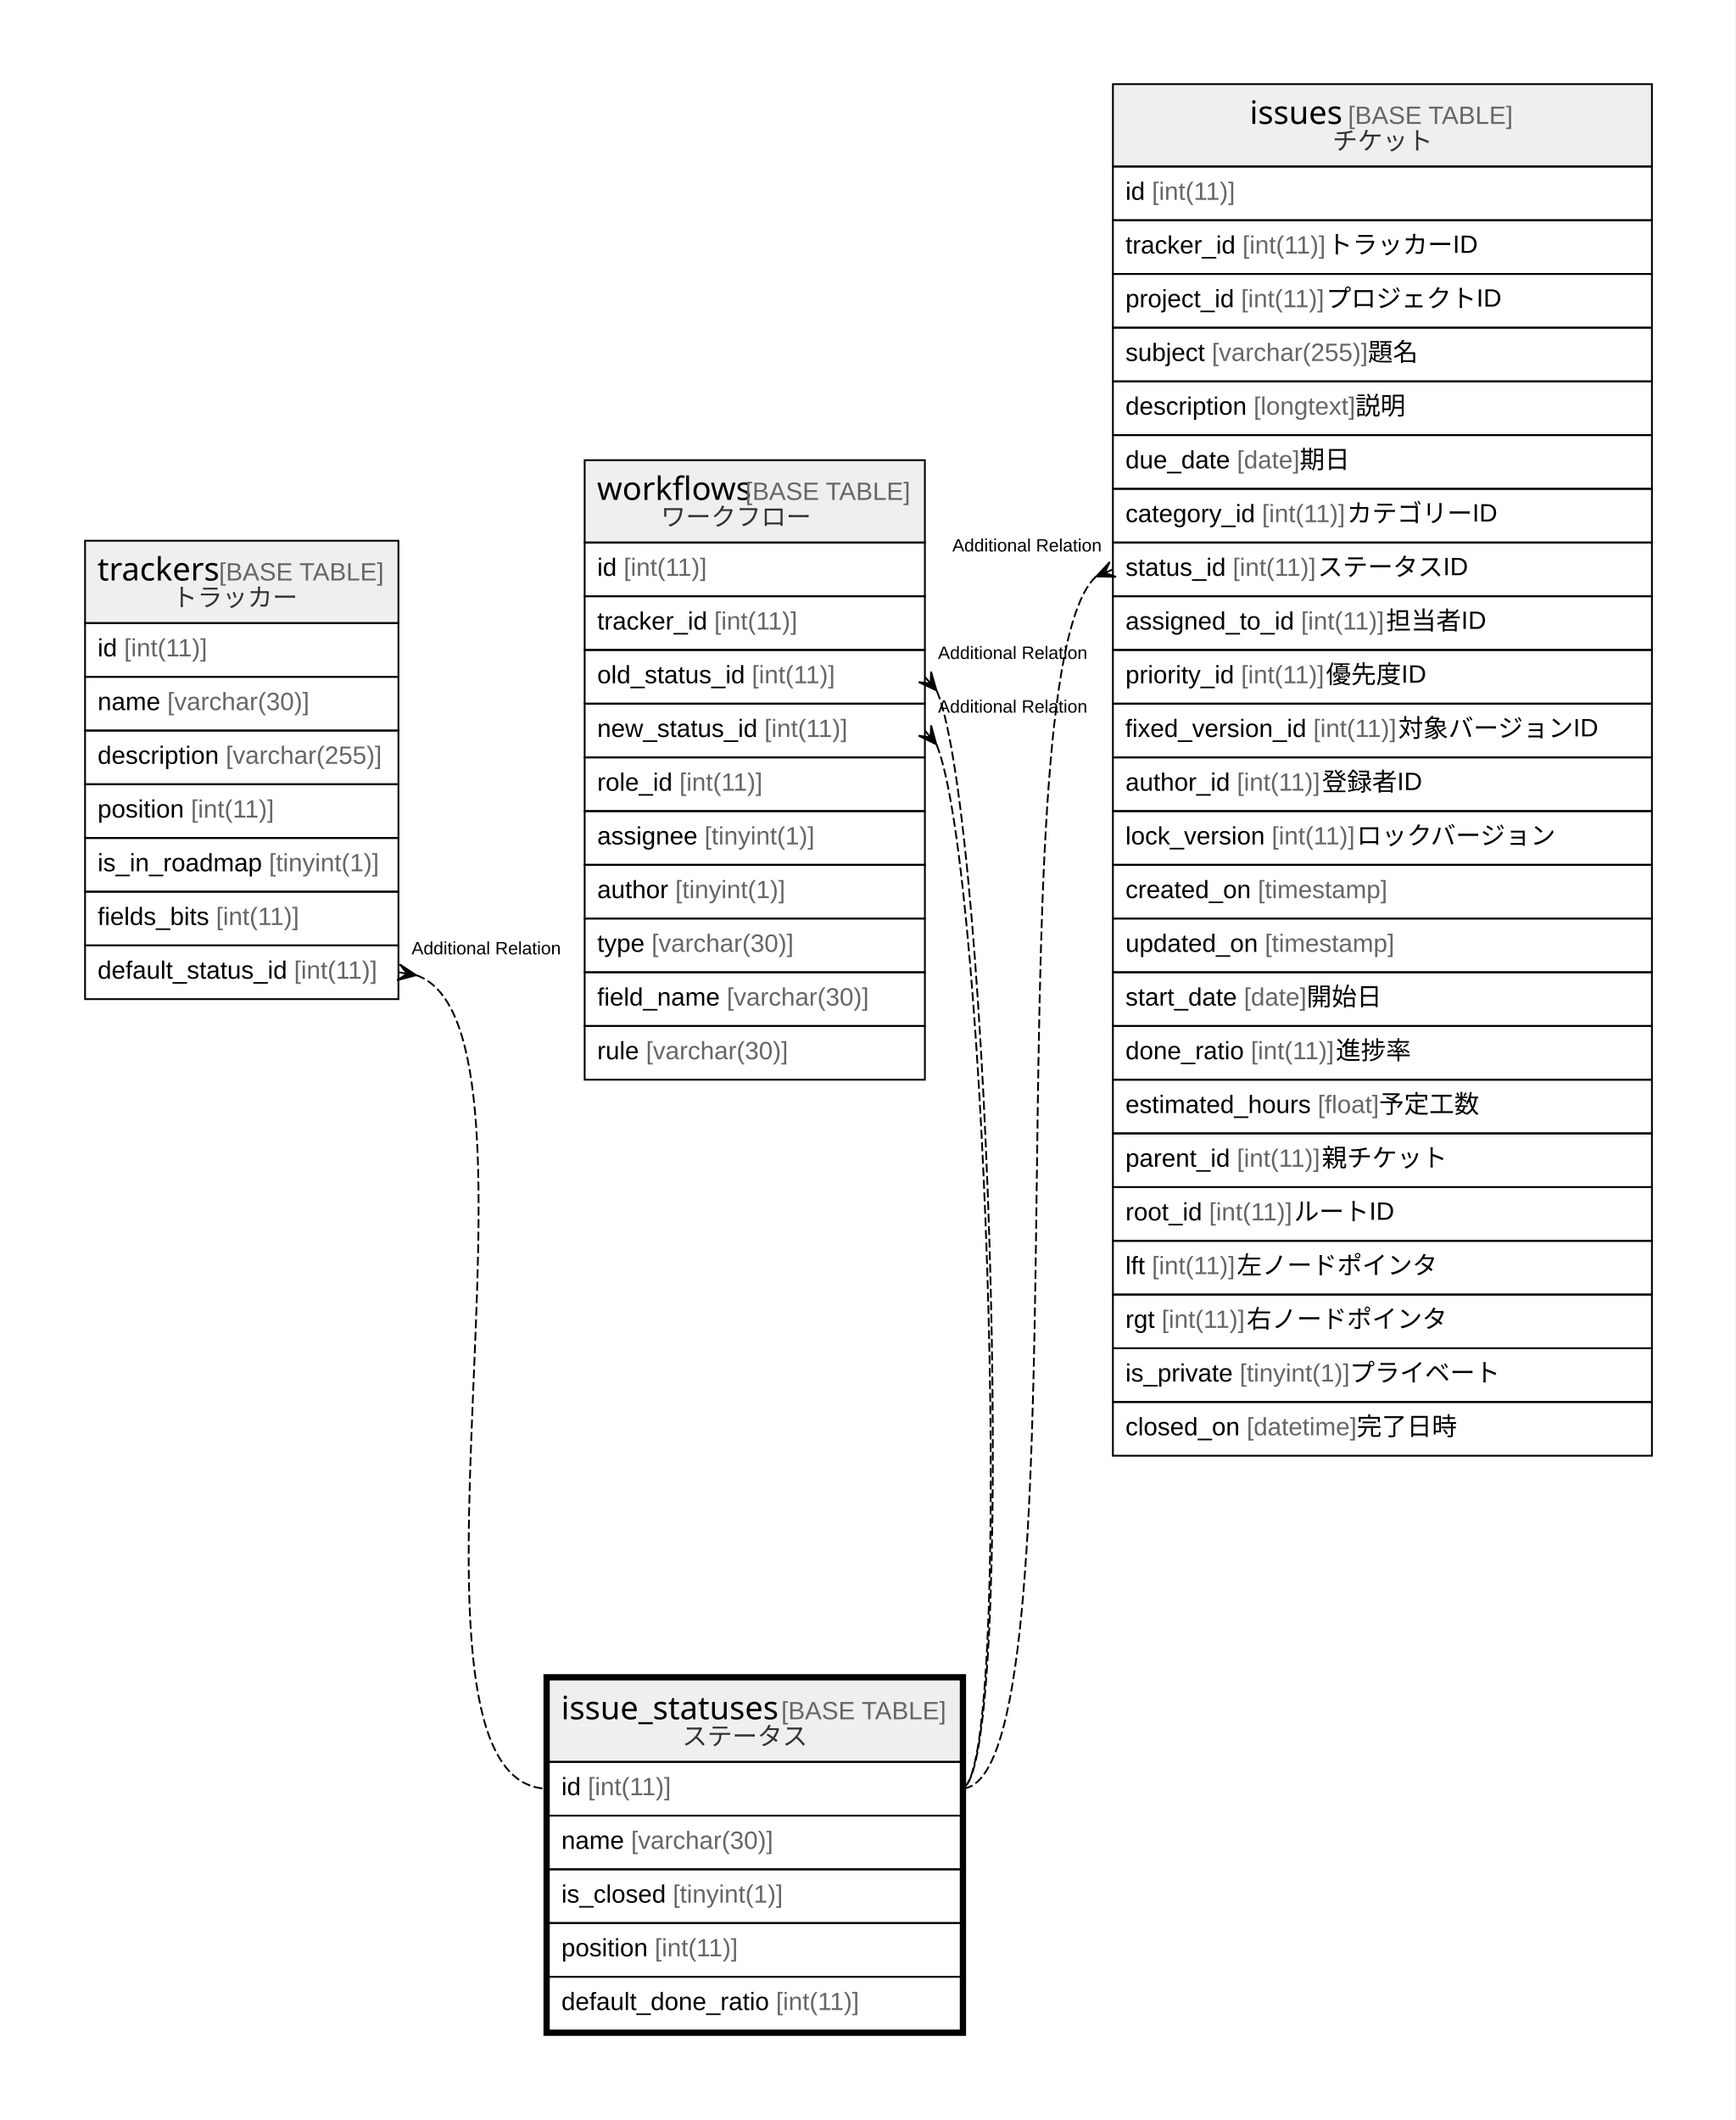
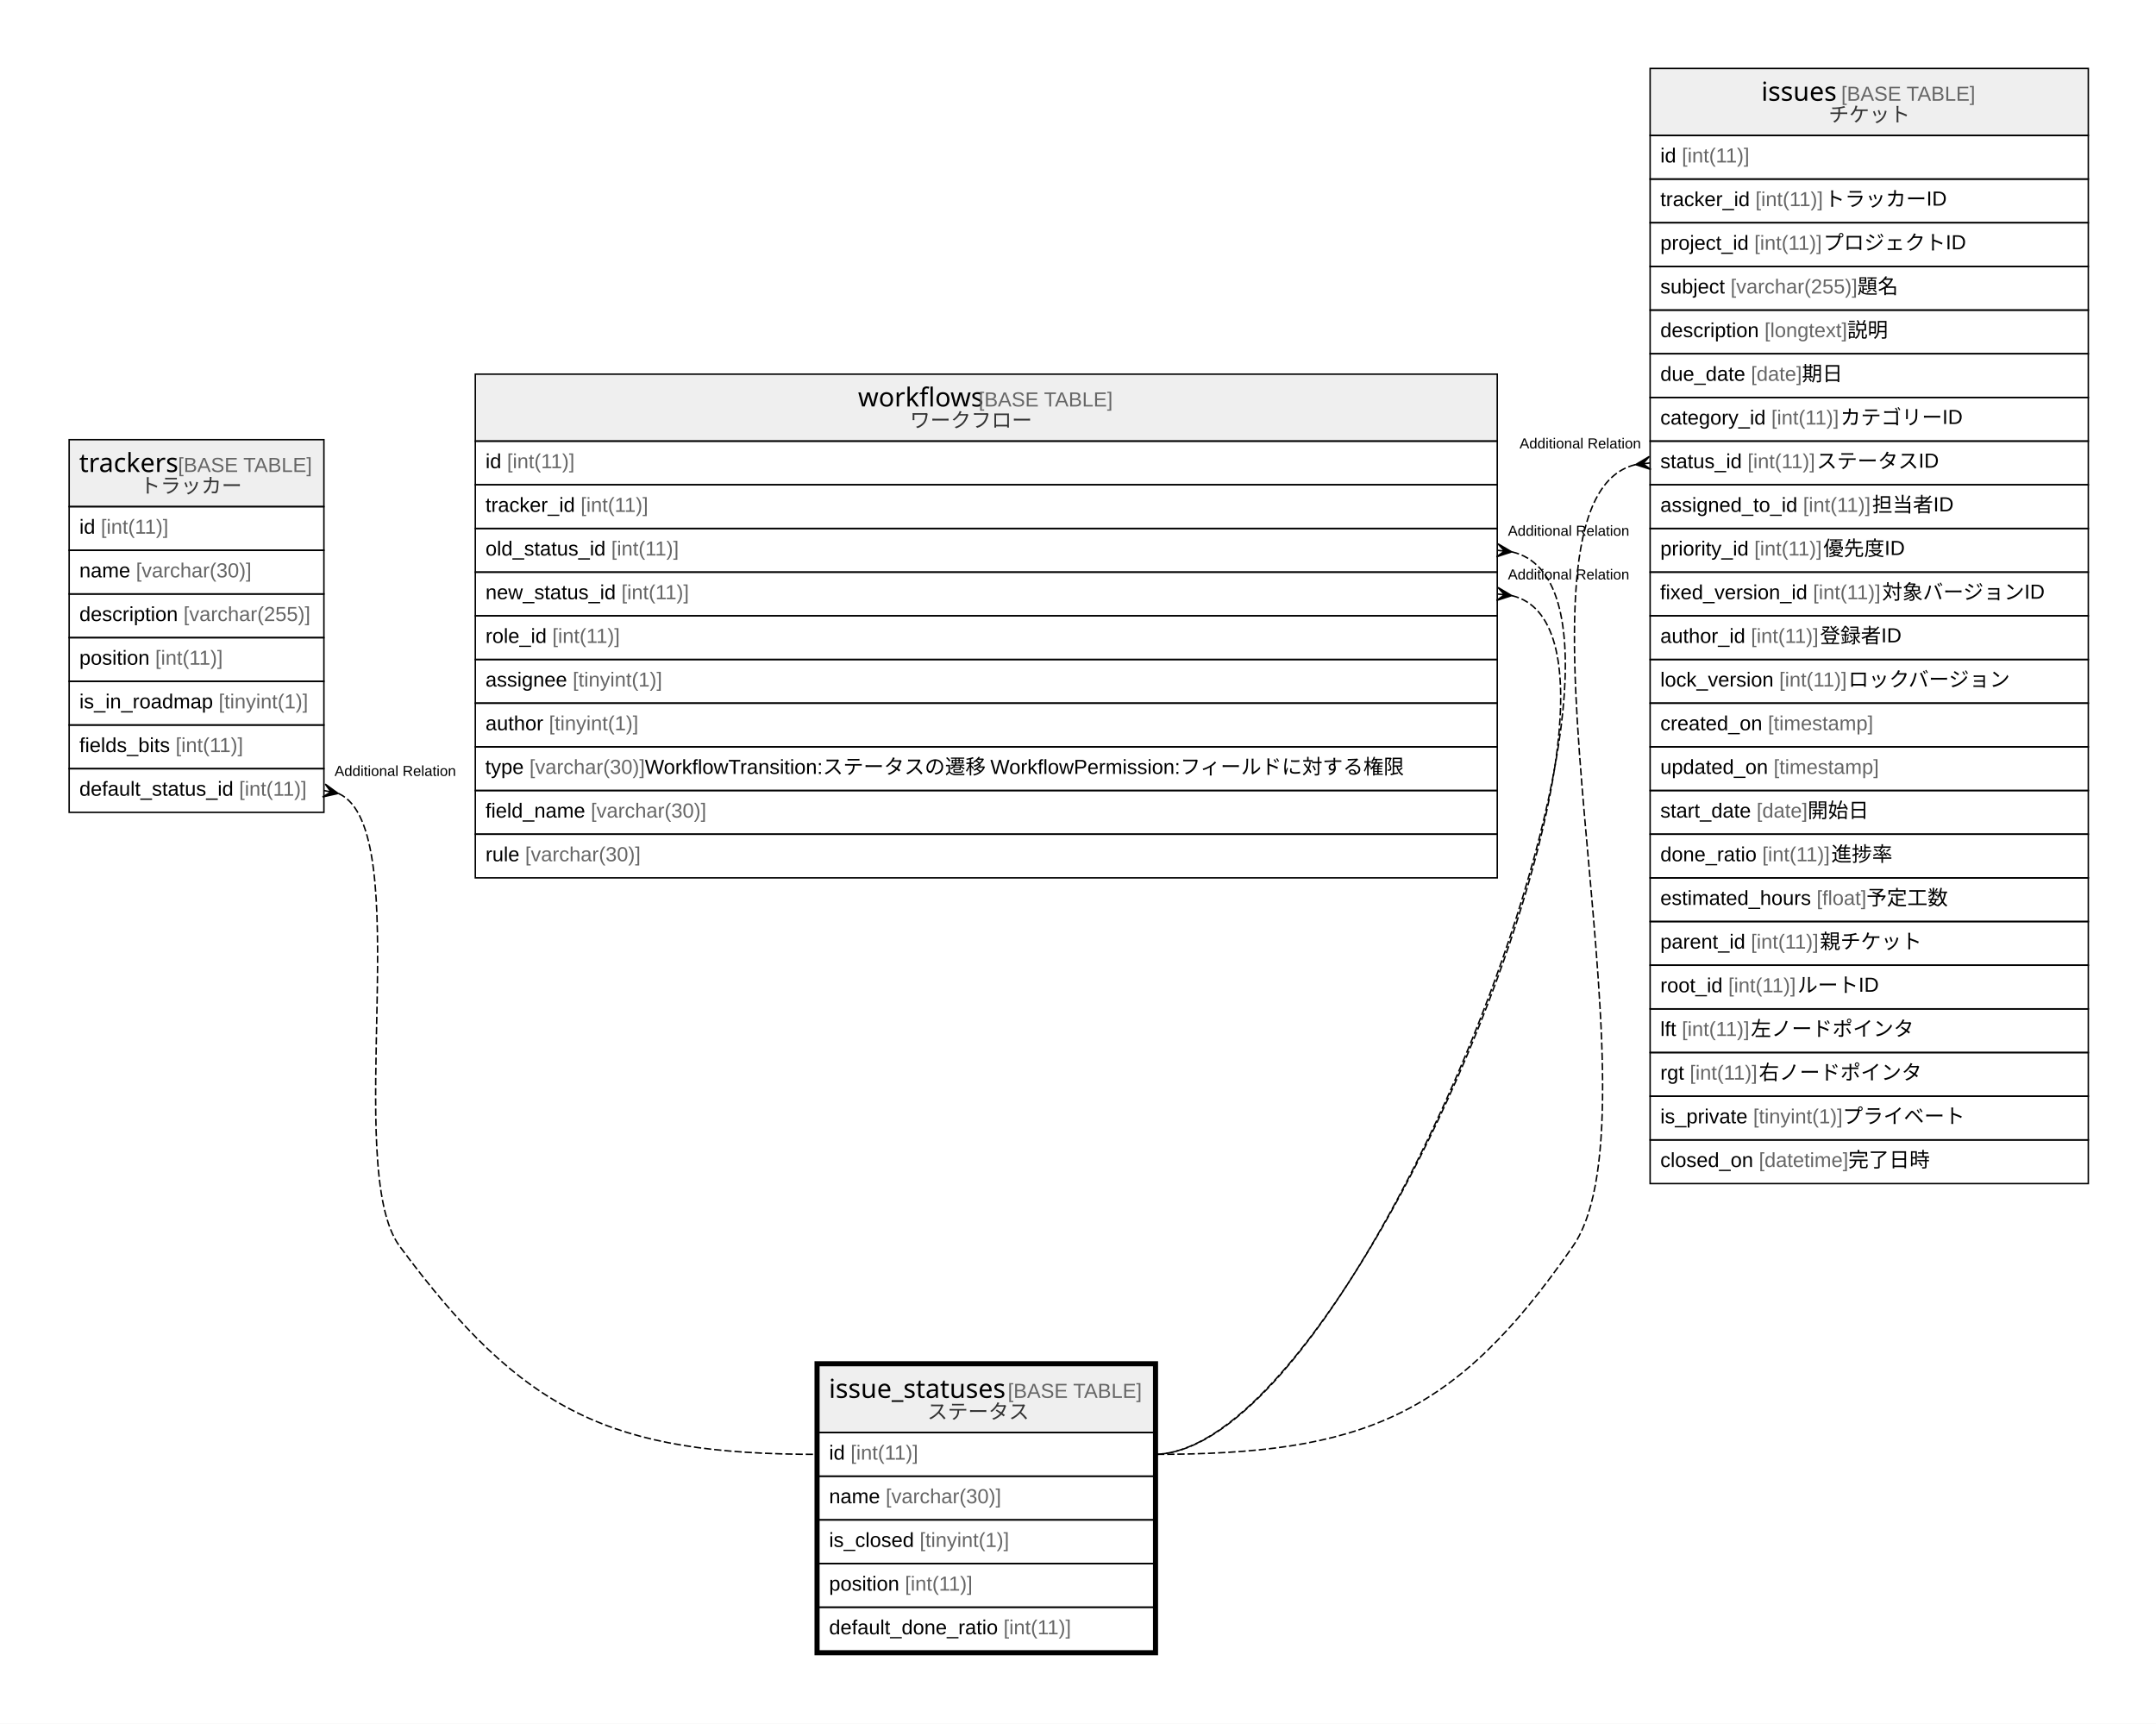
- <svg xmlns="http://www.w3.org/2000/svg" width="969pt" height="1184pt" viewBox="0.00 0.00 969.00 1184.00">
+ <svg xmlns="http://www.w3.org/2000/svg" width="1481pt" height="1184pt" viewBox="0.00 0.00 1481.00 1184.00">
  <g id="graph0" class="graph" transform="scale(1 1) rotate(0) translate(4 1180)">
-     <polygon fill="#ffffff" stroke="transparent" points="-4,4 -4,-1180 965,-1180 965,4 -4,4" />
+     <polygon fill="#ffffff" stroke="transparent" points="-4,4 -4,-1180 1477,-1180 1477,4 -4,4" />
    <g id="node1" class="node">
-       <polygon fill="#efefef" stroke="transparent" points="302.5,-196 302.5,-242 532.5,-242 532.5,-196 302.5,-196" />
-       <polygon fill="none" stroke="#000000" points="302.5,-196 302.5,-242 532.5,-242 532.5,-196 302.5,-196" />
-       <text text-anchor="start" x="309.355" y="-219.8" font-family="Arial Bold" font-size="18.00" fill="#000000">issue_statuses</text>
-       <text text-anchor="start" x="428.391" y="-219.8" font-family="Arial" font-size="14.00" fill="#000000"> </text>
-       <text text-anchor="start" x="432.282" y="-219.8" font-family="Arial" font-size="14.00" fill="#666666">[BASE TABLE]</text>
-       <text text-anchor="start" x="376.945" y="-205.4" font-family="Arial" font-size="14.00" fill="#333333">ステータス</text>
-       <polygon fill="none" stroke="#000000" points="302.5,-166 302.5,-196 532.5,-196 532.5,-166 302.5,-166" />
-       <text text-anchor="start" x="309.5" y="-177.4" font-family="Arial" font-size="14.00" fill="#000000">id </text>
-       <text text-anchor="start" x="324.28" y="-177.4" font-family="Arial" font-size="14.00" fill="#666666">[int(11)]</text>
-       <polygon fill="none" stroke="#000000" points="302.5,-136 302.5,-166 532.5,-166 532.5,-136 302.5,-136" />
-       <text text-anchor="start" x="309.5" y="-147.4" font-family="Arial" font-size="14.00" fill="#000000">name </text>
-       <text text-anchor="start" x="348.399" y="-147.4" font-family="Arial" font-size="14.00" fill="#666666">[varchar(30)]</text>
-       <polygon fill="none" stroke="#000000" points="302.5,-106 302.5,-136 532.5,-136 532.5,-106 302.5,-106" />
-       <text text-anchor="start" x="309.5" y="-117.4" font-family="Arial" font-size="14.00" fill="#000000">is_closed </text>
-       <text text-anchor="start" x="371.734" y="-117.4" font-family="Arial" font-size="14.00" fill="#666666">[tinyint(1)]</text>
-       <polygon fill="none" stroke="#000000" points="302.5,-76 302.5,-106 532.5,-106 532.5,-76 302.5,-76" />
-       <text text-anchor="start" x="309.5" y="-87.4" font-family="Arial" font-size="14.00" fill="#000000">position </text>
-       <text text-anchor="start" x="361.625" y="-87.4" font-family="Arial" font-size="14.00" fill="#666666">[int(11)]</text>
-       <polygon fill="none" stroke="#000000" points="302.5,-46 302.5,-76 532.5,-76 532.5,-46 302.5,-46" />
-       <text text-anchor="start" x="309.5" y="-57.4" font-family="Arial" font-size="14.00" fill="#000000">default_done_ratio </text>
-       <text text-anchor="start" x="429.327" y="-57.4" font-family="Arial" font-size="14.00" fill="#666666">[int(11)]</text>
-       <polygon fill="none" stroke="#000000" stroke-width="3" points="301,-44.5 301,-243.5 534,-243.5 534,-44.5 301,-44.5" />
+       <polygon fill="#efefef" stroke="transparent" points="558.5,-196 558.5,-242 788.5,-242 788.5,-196 558.5,-196" />
+       <polygon fill="none" stroke="#000000" points="558.5,-196 558.5,-242 788.5,-242 788.5,-196 558.5,-196" />
+       <text text-anchor="start" x="565.355" y="-219.8" font-family="Arial Bold" font-size="18.00" fill="#000000">issue_statuses</text>
+       <text text-anchor="start" x="684.391" y="-219.8" font-family="Arial" font-size="14.00" fill="#000000"> </text>
+       <text text-anchor="start" x="688.282" y="-219.8" font-family="Arial" font-size="14.00" fill="#666666">[BASE TABLE]</text>
+       <text text-anchor="start" x="632.945" y="-205.4" font-family="Arial" font-size="14.00" fill="#333333">ステータス</text>
+       <polygon fill="none" stroke="#000000" points="558.5,-166 558.5,-196 788.5,-196 788.5,-166 558.5,-166" />
+       <text text-anchor="start" x="565.5" y="-177.4" font-family="Arial" font-size="14.00" fill="#000000">id </text>
+       <text text-anchor="start" x="580.28" y="-177.4" font-family="Arial" font-size="14.00" fill="#666666">[int(11)]</text>
+       <polygon fill="none" stroke="#000000" points="558.5,-136 558.5,-166 788.5,-166 788.5,-136 558.5,-136" />
+       <text text-anchor="start" x="565.5" y="-147.4" font-family="Arial" font-size="14.00" fill="#000000">name </text>
+       <text text-anchor="start" x="604.399" y="-147.4" font-family="Arial" font-size="14.00" fill="#666666">[varchar(30)]</text>
+       <polygon fill="none" stroke="#000000" points="558.5,-106 558.5,-136 788.5,-136 788.5,-106 558.5,-106" />
+       <text text-anchor="start" x="565.5" y="-117.4" font-family="Arial" font-size="14.00" fill="#000000">is_closed </text>
+       <text text-anchor="start" x="627.734" y="-117.4" font-family="Arial" font-size="14.00" fill="#666666">[tinyint(1)]</text>
+       <polygon fill="none" stroke="#000000" points="558.5,-76 558.5,-106 788.5,-106 788.5,-76 558.5,-76" />
+       <text text-anchor="start" x="565.5" y="-87.4" font-family="Arial" font-size="14.00" fill="#000000">position </text>
+       <text text-anchor="start" x="617.625" y="-87.4" font-family="Arial" font-size="14.00" fill="#666666">[int(11)]</text>
+       <polygon fill="none" stroke="#000000" points="558.5,-46 558.5,-76 788.5,-76 788.5,-46 558.5,-46" />
+       <text text-anchor="start" x="565.5" y="-57.4" font-family="Arial" font-size="14.00" fill="#000000">default_done_ratio </text>
+       <text text-anchor="start" x="685.327" y="-57.4" font-family="Arial" font-size="14.00" fill="#666666">[int(11)]</text>
+       <polygon fill="none" stroke="#000000" stroke-width="3" points="557,-44.5 557,-243.5 790,-243.5 790,-44.5 557,-44.5" />
    </g>
    <g id="node2" class="node">
      <polygon fill="#efefef" stroke="transparent" points="43.5,-832 43.5,-878 218.5,-878 218.5,-832 43.5,-832" />
      <polygon fill="none" stroke="#000000" points="43.5,-832 43.5,-878 218.5,-878 218.5,-832 43.5,-832" />
      <text text-anchor="start" x="50.374" y="-855.8" font-family="Arial Bold" font-size="18.00" fill="#000000">trackers</text>
      <text text-anchor="start" x="114.373" y="-855.8" font-family="Arial" font-size="14.00" fill="#000000"> </text>
      <text text-anchor="start" x="118.263" y="-855.8" font-family="Arial" font-size="14.00" fill="#666666">[BASE TABLE]</text>
      <text text-anchor="start" x="92.209" y="-841.4" font-family="Arial" font-size="14.00" fill="#333333">トラッカー</text>
      <polygon fill="none" stroke="#000000" points="43.5,-802 43.5,-832 218.5,-832 218.5,-802 43.5,-802" />
      <text text-anchor="start" x="50.5" y="-813.4" font-family="Arial" font-size="14.00" fill="#000000">id </text>
      <text text-anchor="start" x="65.28" y="-813.4" font-family="Arial" font-size="14.00" fill="#666666">[int(11)]</text>
      <polygon fill="none" stroke="#000000" points="43.5,-772 43.5,-802 218.5,-802 218.5,-772 43.5,-772" />
      <text text-anchor="start" x="50.5" y="-783.4" font-family="Arial" font-size="14.00" fill="#000000">name </text>
      <text text-anchor="start" x="89.399" y="-783.4" font-family="Arial" font-size="14.00" fill="#666666">[varchar(30)]</text>
      <polygon fill="none" stroke="#000000" points="43.5,-742 43.5,-772 218.5,-772 218.5,-742 43.5,-742" />
      <text text-anchor="start" x="50.5" y="-753.4" font-family="Arial" font-size="14.00" fill="#000000">description </text>
      <text text-anchor="start" x="122.068" y="-753.4" font-family="Arial" font-size="14.00" fill="#666666">[varchar(255)]</text>
      <polygon fill="none" stroke="#000000" points="43.5,-712 43.5,-742 218.5,-742 218.5,-712 43.5,-712" />
      <text text-anchor="start" x="50.5" y="-723.4" font-family="Arial" font-size="14.00" fill="#000000">position </text>
      <text text-anchor="start" x="102.625" y="-723.4" font-family="Arial" font-size="14.00" fill="#666666">[int(11)]</text>
      <polygon fill="none" stroke="#000000" points="43.5,-682 43.5,-712 218.5,-712 218.5,-682 43.5,-682" />
      <text text-anchor="start" x="50.5" y="-693.4" font-family="Arial" font-size="14.00" fill="#000000">is_in_roadmap </text>
      <text text-anchor="start" x="146.186" y="-693.4" font-family="Arial" font-size="14.00" fill="#666666">[tinyint(1)]</text>
      <polygon fill="none" stroke="#000000" points="43.5,-652 43.5,-682 218.5,-682 218.5,-652 43.5,-652" />
      <text text-anchor="start" x="50.5" y="-663.4" font-family="Arial" font-size="14.00" fill="#000000">fields_bits </text>
      <text text-anchor="start" x="116.622" y="-663.4" font-family="Arial" font-size="14.00" fill="#666666">[int(11)]</text>
      <polygon fill="none" stroke="#000000" points="43.5,-622 43.5,-652 218.5,-652 218.5,-622 43.5,-622" />
      <text text-anchor="start" x="50.5" y="-633.4" font-family="Arial" font-size="14.00" fill="#000000">default_status_id </text>
      <text text-anchor="start" x="160.21" y="-633.4" font-family="Arial" font-size="14.00" fill="#666666">[int(11)]</text>
    </g>
    <g id="edge1" class="edge">
-       <path fill="none" stroke="#000000" stroke-dasharray="5,2" d="M228.552,-635.349C313.233,-605.501 203.084,-181 302.5,-181" />
-       <polygon fill="#000000" stroke="#000000" points="228.368,-635.379 217.771,-632.559 223.434,-636.189 218.5,-637 218.5,-637 218.5,-637 223.434,-636.189 219.229,-641.441 228.368,-635.379 228.368,-635.379" />
+       <path fill="none" stroke="#000000" stroke-dasharray="5,2" d="M228.596,-634.928C282.917,-610.52 230.759,-377.681 270.5,-324 355.533,-209.141 415.59,-181 558.5,-181" />
+       <polygon fill="#000000" stroke="#000000" points="228.296,-634.99 217.595,-632.592 223.398,-635.995 218.5,-637 218.5,-637 218.5,-637 223.398,-635.995 219.405,-641.408 228.296,-634.99 228.296,-634.99" />
      <text text-anchor="start" x="225.825" y="-647" font-family="Arial" font-size="10.00" fill="#000000">Additional Relation</text>
    </g>
    <g id="node3" class="node">
-       <polygon fill="#efefef" stroke="transparent" points="322.5,-877 322.5,-923 512.5,-923 512.5,-877 322.5,-877" />
-       <polygon fill="none" stroke="#000000" points="322.5,-877 322.5,-923 512.5,-923 512.5,-877 322.5,-877" />
-       <text text-anchor="start" x="329.378" y="-900.8" font-family="Arial Bold" font-size="18.00" fill="#000000">workflows</text>
-       <text text-anchor="start" x="408.368" y="-900.8" font-family="Arial" font-size="14.00" fill="#000000"> </text>
-       <text text-anchor="start" x="412.258" y="-900.8" font-family="Arial" font-size="14.00" fill="#666666">[BASE TABLE]</text>
-       <text text-anchor="start" x="365.017" y="-886.4" font-family="Arial" font-size="14.00" fill="#333333">ワークフロー</text>
-       <polygon fill="none" stroke="#000000" points="322.5,-847 322.5,-877 512.5,-877 512.5,-847 322.5,-847" />
+       <polygon fill="#efefef" stroke="transparent" points="322.5,-877 322.5,-923 1024.5,-923 1024.5,-877 322.5,-877" />
+       <polygon fill="none" stroke="#000000" points="322.5,-877 322.5,-923 1024.5,-923 1024.5,-877 322.5,-877" />
+       <text text-anchor="start" x="585.378" y="-900.8" font-family="Arial Bold" font-size="18.00" fill="#000000">workflows</text>
+       <text text-anchor="start" x="664.368" y="-900.8" font-family="Arial" font-size="14.00" fill="#000000"> </text>
+       <text text-anchor="start" x="668.258" y="-900.8" font-family="Arial" font-size="14.00" fill="#666666">[BASE TABLE]</text>
+       <text text-anchor="start" x="621.017" y="-886.4" font-family="Arial" font-size="14.00" fill="#333333">ワークフロー</text>
+       <polygon fill="none" stroke="#000000" points="322.5,-847 322.5,-877 1024.5,-877 1024.5,-847 322.5,-847" />
      <text text-anchor="start" x="329.5" y="-858.4" font-family="Arial" font-size="14.00" fill="#000000">id </text>
      <text text-anchor="start" x="344.28" y="-858.4" font-family="Arial" font-size="14.00" fill="#666666">[int(11)]</text>
-       <polygon fill="none" stroke="#000000" points="322.5,-817 322.5,-847 512.5,-847 512.5,-817 322.5,-817" />
+       <polygon fill="none" stroke="#000000" points="322.5,-817 322.5,-847 1024.5,-847 1024.5,-817 322.5,-817" />
      <text text-anchor="start" x="329.5" y="-828.4" font-family="Arial" font-size="14.00" fill="#000000">tracker_id </text>
      <text text-anchor="start" x="394.839" y="-828.4" font-family="Arial" font-size="14.00" fill="#666666">[int(11)]</text>
-       <polygon fill="none" stroke="#000000" points="322.5,-787 322.5,-817 512.5,-817 512.5,-787 322.5,-787" />
+       <polygon fill="none" stroke="#000000" points="322.5,-787 322.5,-817 1024.5,-817 1024.5,-787 322.5,-787" />
      <text text-anchor="start" x="329.5" y="-798.4" font-family="Arial" font-size="14.00" fill="#000000">old_status_id </text>
      <text text-anchor="start" x="415.863" y="-798.4" font-family="Arial" font-size="14.00" fill="#666666">[int(11)]</text>
-       <polygon fill="none" stroke="#000000" points="322.5,-757 322.5,-787 512.5,-787 512.5,-757 322.5,-757" />
+       <polygon fill="none" stroke="#000000" points="322.5,-757 322.5,-787 1024.5,-787 1024.5,-757 322.5,-757" />
      <text text-anchor="start" x="329.5" y="-768.4" font-family="Arial" font-size="14.00" fill="#000000">new_status_id </text>
      <text text-anchor="start" x="422.863" y="-768.4" font-family="Arial" font-size="14.00" fill="#666666">[int(11)]</text>
-       <polygon fill="none" stroke="#000000" points="322.5,-727 322.5,-757 512.5,-757 512.5,-727 322.5,-727" />
+       <polygon fill="none" stroke="#000000" points="322.5,-727 322.5,-757 1024.5,-757 1024.5,-727 322.5,-727" />
      <text text-anchor="start" x="329.5" y="-738.4" font-family="Arial" font-size="14.00" fill="#000000">role_id </text>
      <text text-anchor="start" x="375.395" y="-738.4" font-family="Arial" font-size="14.00" fill="#666666">[int(11)]</text>
-       <polygon fill="none" stroke="#000000" points="322.5,-697 322.5,-727 512.5,-727 512.5,-697 322.5,-697" />
+       <polygon fill="none" stroke="#000000" points="322.5,-697 322.5,-727 1024.5,-727 1024.5,-697 322.5,-697" />
      <text text-anchor="start" x="329.5" y="-708.4" font-family="Arial" font-size="14.00" fill="#000000">assignee </text>
      <text text-anchor="start" x="389.41" y="-708.4" font-family="Arial" font-size="14.00" fill="#666666">[tinyint(1)]</text>
-       <polygon fill="none" stroke="#000000" points="322.5,-667 322.5,-697 512.5,-697 512.5,-667 322.5,-667" />
+       <polygon fill="none" stroke="#000000" points="322.5,-667 322.5,-697 1024.5,-697 1024.5,-667 322.5,-667" />
      <text text-anchor="start" x="329.5" y="-678.4" font-family="Arial" font-size="14.00" fill="#000000">author </text>
      <text text-anchor="start" x="373.072" y="-678.4" font-family="Arial" font-size="14.00" fill="#666666">[tinyint(1)]</text>
-       <polygon fill="none" stroke="#000000" points="322.5,-637 322.5,-667 512.5,-667 512.5,-637 322.5,-637" />
-       <text text-anchor="start" x="329.5" y="-648.4" font-family="Arial" font-size="14.00" fill="#000000">type </text>
-       <text text-anchor="start" x="359.846" y="-648.4" font-family="Arial" font-size="14.00" fill="#666666">[varchar(30)]</text>
-       <polygon fill="none" stroke="#000000" points="322.5,-607 322.5,-637 512.5,-637 512.5,-607 322.5,-607" />
+       <polygon fill="none" stroke="#000000" points="322.5,-637 322.5,-667 1024.5,-667 1024.5,-637 322.5,-637" />
+       <text text-anchor="start" x="329.32" y="-648.4" font-family="Arial" font-size="14.00" fill="#000000">type </text>
+       <text text-anchor="start" x="359.667" y="-648.4" font-family="Arial" font-size="14.00" fill="#666666">[varchar(30)]</text>
+       <text text-anchor="start" x="439.003" y="-648.4" font-family="Arial" font-size="14.00" fill="#000000"> WorkflowTransition:ステータスの遷移 WorkflowPermission:フィールドに対する権限  </text>
+       <polygon fill="none" stroke="#000000" points="322.5,-607 322.5,-637 1024.5,-637 1024.5,-607 322.5,-607" />
      <text text-anchor="start" x="329.5" y="-618.4" font-family="Arial" font-size="14.00" fill="#000000">field_name </text>
      <text text-anchor="start" x="401.851" y="-618.4" font-family="Arial" font-size="14.00" fill="#666666">[varchar(30)]</text>
-       <polygon fill="none" stroke="#000000" points="322.5,-577 322.5,-607 512.5,-607 512.5,-577 322.5,-577" />
+       <polygon fill="none" stroke="#000000" points="322.5,-577 322.5,-607 1024.5,-607 1024.5,-577 322.5,-577" />
      <text text-anchor="start" x="329.5" y="-588.4" font-family="Arial" font-size="14.00" fill="#000000">rule </text>
      <text text-anchor="start" x="356.723" y="-588.4" font-family="Arial" font-size="14.00" fill="#666666">[varchar(30)]</text>
    </g>
    <g id="edge2" class="edge">
-       <path fill="none" stroke="#000000" stroke-dasharray="5,2" d="M519.173,-794.148C549.434,-722.262 564.726,-181 532.5,-181" />
-       <polygon fill="#000000" stroke="#000000" points="518.976,-794.38 509.071,-799.086 515.738,-798.19 512.5,-802 512.5,-802 512.5,-802 515.738,-798.19 515.929,-804.914 518.976,-794.38 518.976,-794.38" />
-       <text text-anchor="start" x="519.824" y="-812" font-family="Arial" font-size="10.00" fill="#000000">Additional Relation</text>
+       <path fill="none" stroke="#000000" stroke-dasharray="5,2" d="M1034.634,-800.908C1160.659,-772.048 932.525,-181 788.5,-181" />
+       <polygon fill="#000000" stroke="#000000" points="1034.442,-800.928 1024.018,-797.526 1029.471,-801.464 1024.5,-802 1024.5,-802 1024.5,-802 1029.471,-801.464 1024.982,-806.474 1034.442,-800.928 1034.442,-800.928" />
+       <text text-anchor="start" x="1031.824" y="-812" font-family="Arial" font-size="10.00" fill="#000000">Additional Relation</text>
    </g>
    <g id="edge3" class="edge">
-       <path fill="none" stroke="#000000" stroke-dasharray="5,2" d="M519.044,-764.092C547.84,-693.961 563.106,-181 532.5,-181" />
-       <polygon fill="#000000" stroke="#000000" points="518.876,-764.296 509.033,-769.131 515.688,-768.148 512.5,-772 512.5,-772 512.5,-772 515.688,-768.148 515.967,-774.869 518.876,-764.296 518.876,-764.296" />
-       <text text-anchor="start" x="519.824" y="-782" font-family="Arial" font-size="10.00" fill="#000000">Additional Relation</text>
+       <path fill="none" stroke="#000000" stroke-dasharray="5,2" d="M1034.55,-770.876C1153.994,-742.369 926.327,-181 788.5,-181" />
+       <polygon fill="#000000" stroke="#000000" points="1034.438,-770.889 1024,-767.528 1029.469,-771.444 1024.5,-772 1024.5,-772 1024.5,-772 1029.469,-771.444 1025,-776.472 1034.438,-770.889 1034.438,-770.889" />
+       <text text-anchor="start" x="1031.824" y="-782" font-family="Arial" font-size="10.00" fill="#000000">Additional Relation</text>
    </g>
    <g id="node4" class="node">
-       <polygon fill="#efefef" stroke="transparent" points="617.5,-1087 617.5,-1133 918.5,-1133 918.5,-1087 617.5,-1087" />
-       <polygon fill="none" stroke="#000000" points="617.5,-1087 617.5,-1133 918.5,-1133 918.5,-1087 617.5,-1087" />
-       <text text-anchor="start" x="693.87" y="-1110.8" font-family="Arial Bold" font-size="18.00" fill="#000000">issues</text>
-       <text text-anchor="start" x="744.876" y="-1110.8" font-family="Arial" font-size="14.00" fill="#000000"> </text>
-       <text text-anchor="start" x="748.767" y="-1110.8" font-family="Arial" font-size="14.00" fill="#666666">[BASE TABLE]</text>
-       <text text-anchor="start" x="740.134" y="-1096.4" font-family="Arial" font-size="14.00" fill="#333333">チケット</text>
-       <polygon fill="none" stroke="#000000" points="617.5,-1057 617.5,-1087 918.5,-1087 918.5,-1057 617.5,-1057" />
-       <text text-anchor="start" x="624.5" y="-1068.4" font-family="Arial" font-size="14.00" fill="#000000">id </text>
-       <text text-anchor="start" x="639.28" y="-1068.4" font-family="Arial" font-size="14.00" fill="#666666">[int(11)]</text>
-       <polygon fill="none" stroke="#000000" points="617.5,-1027 617.5,-1057 918.5,-1057 918.5,-1027 617.5,-1027" />
-       <text text-anchor="start" x="624.5" y="-1038.4" font-family="Arial" font-size="14.00" fill="#000000">tracker_id </text>
-       <text text-anchor="start" x="689.839" y="-1038.4" font-family="Arial" font-size="14.00" fill="#666666">[int(11)]</text>
-       <text text-anchor="start" x="737.287" y="-1038.4" font-family="Arial" font-size="14.00" fill="#000000"> トラッカーID</text>
-       <polygon fill="none" stroke="#000000" points="617.5,-997 617.5,-1027 918.5,-1027 918.5,-997 617.5,-997" />
-       <text text-anchor="start" x="624.5" y="-1008.4" font-family="Arial" font-size="14.00" fill="#000000">project_id </text>
-       <text text-anchor="start" x="689.068" y="-1008.4" font-family="Arial" font-size="14.00" fill="#666666">[int(11)]</text>
-       <text text-anchor="start" x="736.515" y="-1008.4" font-family="Arial" font-size="14.00" fill="#000000"> プロジェクトID</text>
-       <polygon fill="none" stroke="#000000" points="617.5,-967 617.5,-997 918.5,-997 918.5,-967 617.5,-967" />
-       <text text-anchor="start" x="624.5" y="-978.4" font-family="Arial" font-size="14.00" fill="#000000">subject </text>
-       <text text-anchor="start" x="672.736" y="-978.4" font-family="Arial" font-size="14.00" fill="#666666">[varchar(255)]</text>
-       <text text-anchor="start" x="759.855" y="-978.4" font-family="Arial" font-size="14.00" fill="#000000"> 題名</text>
-       <polygon fill="none" stroke="#000000" points="617.5,-937 617.5,-967 918.5,-967 918.5,-937 617.5,-937" />
-       <text text-anchor="start" x="624.5" y="-948.4" font-family="Arial" font-size="14.00" fill="#000000">description </text>
-       <text text-anchor="start" x="696.068" y="-948.4" font-family="Arial" font-size="14.00" fill="#666666">[longtext]</text>
-       <text text-anchor="start" x="752.867" y="-948.4" font-family="Arial" font-size="14.00" fill="#000000"> 説明</text>
-       <polygon fill="none" stroke="#000000" points="617.5,-907 617.5,-937 918.5,-937 918.5,-907 617.5,-907" />
-       <text text-anchor="start" x="624.5" y="-918.4" font-family="Arial" font-size="14.00" fill="#000000">due_date </text>
-       <text text-anchor="start" x="686.759" y="-918.4" font-family="Arial" font-size="14.00" fill="#666666">[date]</text>
-       <text text-anchor="start" x="721.779" y="-918.4" font-family="Arial" font-size="14.00" fill="#000000"> 期日</text>
-       <polygon fill="none" stroke="#000000" points="617.5,-877 617.5,-907 918.5,-907 918.5,-877 617.5,-877" />
-       <text text-anchor="start" x="624.5" y="-888.4" font-family="Arial" font-size="14.00" fill="#000000">category_id </text>
-       <text text-anchor="start" x="700.744" y="-888.4" font-family="Arial" font-size="14.00" fill="#666666">[int(11)]</text>
-       <text text-anchor="start" x="748.191" y="-888.4" font-family="Arial" font-size="14.00" fill="#000000"> カテゴリーID</text>
-       <polygon fill="none" stroke="#000000" points="617.5,-847 617.5,-877 918.5,-877 918.5,-847 617.5,-847" />
-       <text text-anchor="start" x="624.5" y="-858.4" font-family="Arial" font-size="14.00" fill="#000000">status_id </text>
-       <text text-anchor="start" x="684.409" y="-858.4" font-family="Arial" font-size="14.00" fill="#666666">[int(11)]</text>
-       <text text-anchor="start" x="731.856" y="-858.4" font-family="Arial" font-size="14.00" fill="#000000"> ステータスID</text>
-       <polygon fill="none" stroke="#000000" points="617.5,-817 617.5,-847 918.5,-847 918.5,-817 617.5,-817" />
-       <text text-anchor="start" x="624.5" y="-828.4" font-family="Arial" font-size="14.00" fill="#000000">assigned_to_id </text>
-       <text text-anchor="start" x="722.538" y="-828.4" font-family="Arial" font-size="14.00" fill="#666666">[int(11)]</text>
-       <text text-anchor="start" x="769.985" y="-828.4" font-family="Arial" font-size="14.00" fill="#000000"> 担当者ID</text>
-       <polygon fill="none" stroke="#000000" points="617.5,-787 617.5,-817 918.5,-817 918.5,-787 617.5,-787" />
-       <text text-anchor="start" x="624.5" y="-798.4" font-family="Arial" font-size="14.00" fill="#000000">priority_id </text>
-       <text text-anchor="start" x="689.053" y="-798.4" font-family="Arial" font-size="14.00" fill="#666666">[int(11)]</text>
-       <text text-anchor="start" x="736.5" y="-798.4" font-family="Arial" font-size="14.00" fill="#000000"> 優先度ID</text>
-       <polygon fill="none" stroke="#000000" points="617.5,-757 617.5,-787 918.5,-787 918.5,-757 617.5,-757" />
-       <text text-anchor="start" x="624.364" y="-768.4" font-family="Arial" font-size="14.00" fill="#000000">fixed_version_id </text>
-       <text text-anchor="start" x="729.386" y="-768.4" font-family="Arial" font-size="14.00" fill="#666666">[int(11)]</text>
-       <text text-anchor="start" x="776.833" y="-768.4" font-family="Arial" font-size="14.00" fill="#000000"> 対象バージョンID</text>
-       <polygon fill="none" stroke="#000000" points="617.5,-727 617.5,-757 918.5,-757 918.5,-727 617.5,-727" />
-       <text text-anchor="start" x="624.5" y="-738.4" font-family="Arial" font-size="14.00" fill="#000000">author_id </text>
-       <text text-anchor="start" x="686.744" y="-738.4" font-family="Arial" font-size="14.00" fill="#666666">[int(11)]</text>
-       <text text-anchor="start" x="734.191" y="-738.4" font-family="Arial" font-size="14.00" fill="#000000"> 登録者ID</text>
-       <polygon fill="none" stroke="#000000" points="617.5,-697 617.5,-727 918.5,-727 918.5,-697 617.5,-697" />
-       <text text-anchor="start" x="624.5" y="-708.4" font-family="Arial" font-size="14.00" fill="#000000">lock_version </text>
-       <text text-anchor="start" x="706.177" y="-708.4" font-family="Arial" font-size="14.00" fill="#666666">[int(11)]</text>
-       <text text-anchor="start" x="753.625" y="-708.4" font-family="Arial" font-size="14.00" fill="#000000"> ロックバージョン</text>
-       <polygon fill="none" stroke="#000000" points="617.5,-667 617.5,-697 918.5,-697 918.5,-667 617.5,-667" />
-       <text text-anchor="start" x="624.5" y="-678.4" font-family="Arial" font-size="14.00" fill="#000000">created_on </text>
-       <text text-anchor="start" x="698.42" y="-678.4" font-family="Arial" font-size="14.00" fill="#666666">[timestamp]</text>
-       <polygon fill="none" stroke="#000000" points="617.5,-637 617.5,-667 918.5,-667 918.5,-637 617.5,-637" />
-       <text text-anchor="start" x="624.5" y="-648.4" font-family="Arial" font-size="14.00" fill="#000000">updated_on </text>
-       <text text-anchor="start" x="702.325" y="-648.4" font-family="Arial" font-size="14.00" fill="#666666">[timestamp]</text>
-       <polygon fill="none" stroke="#000000" points="617.5,-607 617.5,-637 918.5,-637 918.5,-607 617.5,-607" />
-       <text text-anchor="start" x="624.5" y="-618.4" font-family="Arial" font-size="14.00" fill="#000000">start_date </text>
-       <text text-anchor="start" x="690.636" y="-618.4" font-family="Arial" font-size="14.00" fill="#666666">[date]</text>
-       <text text-anchor="start" x="725.656" y="-618.4" font-family="Arial" font-size="14.00" fill="#000000"> 開始日</text>
-       <polygon fill="none" stroke="#000000" points="617.5,-577 617.5,-607 918.5,-607 918.5,-577 617.5,-577" />
-       <text text-anchor="start" x="624.5" y="-588.4" font-family="Arial" font-size="14.00" fill="#000000">done_ratio </text>
-       <text text-anchor="start" x="694.527" y="-588.4" font-family="Arial" font-size="14.00" fill="#666666">[int(11)]</text>
-       <text text-anchor="start" x="741.974" y="-588.4" font-family="Arial" font-size="14.00" fill="#000000"> 進捗率</text>
-       <polygon fill="none" stroke="#000000" points="617.5,-547 617.5,-577 918.5,-577 918.5,-547 617.5,-547" />
-       <text text-anchor="start" x="624.5" y="-558.4" font-family="Arial" font-size="14.00" fill="#000000">estimated_hours </text>
-       <text text-anchor="start" x="731.86" y="-558.4" font-family="Arial" font-size="14.00" fill="#666666">[float]</text>
-       <text text-anchor="start" x="766.095" y="-558.4" font-family="Arial" font-size="14.00" fill="#000000"> 予定工数</text>
-       <polygon fill="none" stroke="#000000" points="617.5,-517 617.5,-547 918.5,-547 918.5,-517 617.5,-517" />
-       <text text-anchor="start" x="624.5" y="-528.4" font-family="Arial" font-size="14.00" fill="#000000">parent_id </text>
-       <text text-anchor="start" x="686.744" y="-528.4" font-family="Arial" font-size="14.00" fill="#666666">[int(11)]</text>
-       <text text-anchor="start" x="734.191" y="-528.4" font-family="Arial" font-size="14.00" fill="#000000"> 親チケット</text>
-       <polygon fill="none" stroke="#000000" points="617.5,-487 617.5,-517 918.5,-517 918.5,-487 617.5,-487" />
-       <text text-anchor="start" x="624.5" y="-498.4" font-family="Arial" font-size="14.00" fill="#000000">root_id </text>
-       <text text-anchor="start" x="671.179" y="-498.4" font-family="Arial" font-size="14.00" fill="#666666">[int(11)]</text>
-       <text text-anchor="start" x="718.626" y="-498.4" font-family="Arial" font-size="14.00" fill="#000000"> ルートID</text>
-       <polygon fill="none" stroke="#000000" points="617.5,-457 617.5,-487 918.5,-487 918.5,-457 617.5,-457" />
-       <text text-anchor="start" x="624.5" y="-468.4" font-family="Arial" font-size="14.00" fill="#000000">lft </text>
-       <text text-anchor="start" x="639.278" y="-468.4" font-family="Arial" font-size="14.00" fill="#666666">[int(11)]</text>
-       <text text-anchor="start" x="686.726" y="-468.4" font-family="Arial" font-size="14.00" fill="#000000"> 左ノードポインタ</text>
-       <polygon fill="none" stroke="#000000" points="617.5,-427 617.5,-457 918.5,-457 918.5,-427 617.5,-427" />
-       <text text-anchor="start" x="624.5" y="-438.4" font-family="Arial" font-size="14.00" fill="#000000">rgt </text>
-       <text text-anchor="start" x="644.724" y="-438.4" font-family="Arial" font-size="14.00" fill="#666666">[int(11)]</text>
-       <text text-anchor="start" x="692.172" y="-438.4" font-family="Arial" font-size="14.00" fill="#000000"> 右ノードポインタ</text>
-       <polygon fill="none" stroke="#000000" points="617.5,-397 617.5,-427 918.5,-427 918.5,-397 617.5,-397" />
-       <text text-anchor="start" x="624.5" y="-408.4" font-family="Arial" font-size="14.00" fill="#000000">is_private </text>
-       <text text-anchor="start" x="688.285" y="-408.4" font-family="Arial" font-size="14.00" fill="#666666">[tinyint(1)]</text>
-       <text text-anchor="start" x="749.73" y="-408.4" font-family="Arial" font-size="14.00" fill="#000000"> プライベート</text>
-       <polygon fill="none" stroke="#000000" points="617.5,-367 617.5,-397 918.5,-397 918.5,-367 617.5,-367" />
-       <text text-anchor="start" x="624.5" y="-378.4" font-family="Arial" font-size="14.00" fill="#000000">closed_on </text>
-       <text text-anchor="start" x="692.193" y="-378.4" font-family="Arial" font-size="14.00" fill="#666666">[datetime]</text>
-       <text text-anchor="start" x="753.653" y="-378.4" font-family="Arial" font-size="14.00" fill="#000000"> 完了日時</text>
+       <polygon fill="#efefef" stroke="transparent" points="1129.5,-1087 1129.5,-1133 1430.5,-1133 1430.5,-1087 1129.5,-1087" />
+       <polygon fill="none" stroke="#000000" points="1129.5,-1087 1129.5,-1133 1430.5,-1133 1430.5,-1087 1129.5,-1087" />
+       <text text-anchor="start" x="1205.87" y="-1110.8" font-family="Arial Bold" font-size="18.00" fill="#000000">issues</text>
+       <text text-anchor="start" x="1256.876" y="-1110.8" font-family="Arial" font-size="14.00" fill="#000000"> </text>
+       <text text-anchor="start" x="1260.767" y="-1110.8" font-family="Arial" font-size="14.00" fill="#666666">[BASE TABLE]</text>
+       <text text-anchor="start" x="1252.134" y="-1096.4" font-family="Arial" font-size="14.00" fill="#333333">チケット</text>
+       <polygon fill="none" stroke="#000000" points="1129.5,-1057 1129.5,-1087 1430.5,-1087 1430.5,-1057 1129.5,-1057" />
+       <text text-anchor="start" x="1136.5" y="-1068.4" font-family="Arial" font-size="14.00" fill="#000000">id </text>
+       <text text-anchor="start" x="1151.28" y="-1068.4" font-family="Arial" font-size="14.00" fill="#666666">[int(11)]</text>
+       <polygon fill="none" stroke="#000000" points="1129.5,-1027 1129.5,-1057 1430.5,-1057 1430.5,-1027 1129.5,-1027" />
+       <text text-anchor="start" x="1136.5" y="-1038.4" font-family="Arial" font-size="14.00" fill="#000000">tracker_id </text>
+       <text text-anchor="start" x="1201.839" y="-1038.4" font-family="Arial" font-size="14.00" fill="#666666">[int(11)]</text>
+       <text text-anchor="start" x="1249.287" y="-1038.4" font-family="Arial" font-size="14.00" fill="#000000"> トラッカーID</text>
+       <polygon fill="none" stroke="#000000" points="1129.5,-997 1129.5,-1027 1430.5,-1027 1430.5,-997 1129.5,-997" />
+       <text text-anchor="start" x="1136.5" y="-1008.4" font-family="Arial" font-size="14.00" fill="#000000">project_id </text>
+       <text text-anchor="start" x="1201.068" y="-1008.4" font-family="Arial" font-size="14.00" fill="#666666">[int(11)]</text>
+       <text text-anchor="start" x="1248.515" y="-1008.4" font-family="Arial" font-size="14.00" fill="#000000"> プロジェクトID</text>
+       <polygon fill="none" stroke="#000000" points="1129.5,-967 1129.5,-997 1430.5,-997 1430.5,-967 1129.5,-967" />
+       <text text-anchor="start" x="1136.5" y="-978.4" font-family="Arial" font-size="14.00" fill="#000000">subject </text>
+       <text text-anchor="start" x="1184.736" y="-978.4" font-family="Arial" font-size="14.00" fill="#666666">[varchar(255)]</text>
+       <text text-anchor="start" x="1271.855" y="-978.4" font-family="Arial" font-size="14.00" fill="#000000"> 題名</text>
+       <polygon fill="none" stroke="#000000" points="1129.5,-937 1129.5,-967 1430.5,-967 1430.5,-937 1129.5,-937" />
+       <text text-anchor="start" x="1136.5" y="-948.4" font-family="Arial" font-size="14.00" fill="#000000">description </text>
+       <text text-anchor="start" x="1208.068" y="-948.4" font-family="Arial" font-size="14.00" fill="#666666">[longtext]</text>
+       <text text-anchor="start" x="1264.867" y="-948.4" font-family="Arial" font-size="14.00" fill="#000000"> 説明</text>
+       <polygon fill="none" stroke="#000000" points="1129.5,-907 1129.5,-937 1430.5,-937 1430.5,-907 1129.5,-907" />
+       <text text-anchor="start" x="1136.5" y="-918.4" font-family="Arial" font-size="14.00" fill="#000000">due_date </text>
+       <text text-anchor="start" x="1198.759" y="-918.4" font-family="Arial" font-size="14.00" fill="#666666">[date]</text>
+       <text text-anchor="start" x="1233.779" y="-918.4" font-family="Arial" font-size="14.00" fill="#000000"> 期日</text>
+       <polygon fill="none" stroke="#000000" points="1129.5,-877 1129.5,-907 1430.5,-907 1430.5,-877 1129.5,-877" />
+       <text text-anchor="start" x="1136.5" y="-888.4" font-family="Arial" font-size="14.00" fill="#000000">category_id </text>
+       <text text-anchor="start" x="1212.744" y="-888.4" font-family="Arial" font-size="14.00" fill="#666666">[int(11)]</text>
+       <text text-anchor="start" x="1260.191" y="-888.4" font-family="Arial" font-size="14.00" fill="#000000"> カテゴリーID</text>
+       <polygon fill="none" stroke="#000000" points="1129.5,-847 1129.5,-877 1430.5,-877 1430.5,-847 1129.5,-847" />
+       <text text-anchor="start" x="1136.5" y="-858.4" font-family="Arial" font-size="14.00" fill="#000000">status_id </text>
+       <text text-anchor="start" x="1196.409" y="-858.4" font-family="Arial" font-size="14.00" fill="#666666">[int(11)]</text>
+       <text text-anchor="start" x="1243.856" y="-858.4" font-family="Arial" font-size="14.00" fill="#000000"> ステータスID</text>
+       <polygon fill="none" stroke="#000000" points="1129.5,-817 1129.5,-847 1430.5,-847 1430.5,-817 1129.5,-817" />
+       <text text-anchor="start" x="1136.5" y="-828.4" font-family="Arial" font-size="14.00" fill="#000000">assigned_to_id </text>
+       <text text-anchor="start" x="1234.538" y="-828.4" font-family="Arial" font-size="14.00" fill="#666666">[int(11)]</text>
+       <text text-anchor="start" x="1281.985" y="-828.4" font-family="Arial" font-size="14.00" fill="#000000"> 担当者ID</text>
+       <polygon fill="none" stroke="#000000" points="1129.5,-787 1129.5,-817 1430.5,-817 1430.5,-787 1129.5,-787" />
+       <text text-anchor="start" x="1136.5" y="-798.4" font-family="Arial" font-size="14.00" fill="#000000">priority_id </text>
+       <text text-anchor="start" x="1201.053" y="-798.4" font-family="Arial" font-size="14.00" fill="#666666">[int(11)]</text>
+       <text text-anchor="start" x="1248.5" y="-798.4" font-family="Arial" font-size="14.00" fill="#000000"> 優先度ID</text>
+       <polygon fill="none" stroke="#000000" points="1129.5,-757 1129.5,-787 1430.5,-787 1430.5,-757 1129.5,-757" />
+       <text text-anchor="start" x="1136.363" y="-768.4" font-family="Arial" font-size="14.00" fill="#000000">fixed_version_id </text>
+       <text text-anchor="start" x="1241.386" y="-768.4" font-family="Arial" font-size="14.00" fill="#666666">[int(11)]</text>
+       <text text-anchor="start" x="1288.833" y="-768.4" font-family="Arial" font-size="14.00" fill="#000000"> 対象バージョンID</text>
+       <polygon fill="none" stroke="#000000" points="1129.5,-727 1129.5,-757 1430.5,-757 1430.5,-727 1129.5,-727" />
+       <text text-anchor="start" x="1136.5" y="-738.4" font-family="Arial" font-size="14.00" fill="#000000">author_id </text>
+       <text text-anchor="start" x="1198.744" y="-738.4" font-family="Arial" font-size="14.00" fill="#666666">[int(11)]</text>
+       <text text-anchor="start" x="1246.191" y="-738.4" font-family="Arial" font-size="14.00" fill="#000000"> 登録者ID</text>
+       <polygon fill="none" stroke="#000000" points="1129.5,-697 1129.5,-727 1430.5,-727 1430.5,-697 1129.5,-697" />
+       <text text-anchor="start" x="1136.5" y="-708.4" font-family="Arial" font-size="14.00" fill="#000000">lock_version </text>
+       <text text-anchor="start" x="1218.177" y="-708.4" font-family="Arial" font-size="14.00" fill="#666666">[int(11)]</text>
+       <text text-anchor="start" x="1265.625" y="-708.4" font-family="Arial" font-size="14.00" fill="#000000"> ロックバージョン</text>
+       <polygon fill="none" stroke="#000000" points="1129.5,-667 1129.5,-697 1430.5,-697 1430.5,-667 1129.5,-667" />
+       <text text-anchor="start" x="1136.5" y="-678.4" font-family="Arial" font-size="14.00" fill="#000000">created_on </text>
+       <text text-anchor="start" x="1210.42" y="-678.4" font-family="Arial" font-size="14.00" fill="#666666">[timestamp]</text>
+       <polygon fill="none" stroke="#000000" points="1129.5,-637 1129.5,-667 1430.5,-667 1430.5,-637 1129.5,-637" />
+       <text text-anchor="start" x="1136.5" y="-648.4" font-family="Arial" font-size="14.00" fill="#000000">updated_on </text>
+       <text text-anchor="start" x="1214.325" y="-648.4" font-family="Arial" font-size="14.00" fill="#666666">[timestamp]</text>
+       <polygon fill="none" stroke="#000000" points="1129.5,-607 1129.5,-637 1430.5,-637 1430.5,-607 1129.5,-607" />
+       <text text-anchor="start" x="1136.5" y="-618.4" font-family="Arial" font-size="14.00" fill="#000000">start_date </text>
+       <text text-anchor="start" x="1202.636" y="-618.4" font-family="Arial" font-size="14.00" fill="#666666">[date]</text>
+       <text text-anchor="start" x="1237.656" y="-618.4" font-family="Arial" font-size="14.00" fill="#000000"> 開始日</text>
+       <polygon fill="none" stroke="#000000" points="1129.5,-577 1129.5,-607 1430.5,-607 1430.5,-577 1129.5,-577" />
+       <text text-anchor="start" x="1136.5" y="-588.4" font-family="Arial" font-size="14.00" fill="#000000">done_ratio </text>
+       <text text-anchor="start" x="1206.527" y="-588.4" font-family="Arial" font-size="14.00" fill="#666666">[int(11)]</text>
+       <text text-anchor="start" x="1253.974" y="-588.4" font-family="Arial" font-size="14.00" fill="#000000"> 進捗率</text>
+       <polygon fill="none" stroke="#000000" points="1129.5,-547 1129.5,-577 1430.5,-577 1430.5,-547 1129.5,-547" />
+       <text text-anchor="start" x="1136.5" y="-558.4" font-family="Arial" font-size="14.00" fill="#000000">estimated_hours </text>
+       <text text-anchor="start" x="1243.86" y="-558.4" font-family="Arial" font-size="14.00" fill="#666666">[float]</text>
+       <text text-anchor="start" x="1278.095" y="-558.4" font-family="Arial" font-size="14.00" fill="#000000"> 予定工数</text>
+       <polygon fill="none" stroke="#000000" points="1129.5,-517 1129.5,-547 1430.5,-547 1430.5,-517 1129.5,-517" />
+       <text text-anchor="start" x="1136.5" y="-528.4" font-family="Arial" font-size="14.00" fill="#000000">parent_id </text>
+       <text text-anchor="start" x="1198.744" y="-528.4" font-family="Arial" font-size="14.00" fill="#666666">[int(11)]</text>
+       <text text-anchor="start" x="1246.191" y="-528.4" font-family="Arial" font-size="14.00" fill="#000000"> 親チケット</text>
+       <polygon fill="none" stroke="#000000" points="1129.5,-487 1129.5,-517 1430.5,-517 1430.5,-487 1129.5,-487" />
+       <text text-anchor="start" x="1136.5" y="-498.4" font-family="Arial" font-size="14.00" fill="#000000">root_id </text>
+       <text text-anchor="start" x="1183.179" y="-498.4" font-family="Arial" font-size="14.00" fill="#666666">[int(11)]</text>
+       <text text-anchor="start" x="1230.626" y="-498.4" font-family="Arial" font-size="14.00" fill="#000000"> ルートID</text>
+       <polygon fill="none" stroke="#000000" points="1129.5,-457 1129.5,-487 1430.5,-487 1430.5,-457 1129.5,-457" />
+       <text text-anchor="start" x="1136.5" y="-468.4" font-family="Arial" font-size="14.00" fill="#000000">lft </text>
+       <text text-anchor="start" x="1151.278" y="-468.4" font-family="Arial" font-size="14.00" fill="#666666">[int(11)]</text>
+       <text text-anchor="start" x="1198.726" y="-468.4" font-family="Arial" font-size="14.00" fill="#000000"> 左ノードポインタ</text>
+       <polygon fill="none" stroke="#000000" points="1129.5,-427 1129.5,-457 1430.5,-457 1430.5,-427 1129.5,-427" />
+       <text text-anchor="start" x="1136.5" y="-438.4" font-family="Arial" font-size="14.00" fill="#000000">rgt </text>
+       <text text-anchor="start" x="1156.724" y="-438.4" font-family="Arial" font-size="14.00" fill="#666666">[int(11)]</text>
+       <text text-anchor="start" x="1204.172" y="-438.4" font-family="Arial" font-size="14.00" fill="#000000"> 右ノードポインタ</text>
+       <polygon fill="none" stroke="#000000" points="1129.5,-397 1129.5,-427 1430.5,-427 1430.5,-397 1129.5,-397" />
+       <text text-anchor="start" x="1136.5" y="-408.4" font-family="Arial" font-size="14.00" fill="#000000">is_private </text>
+       <text text-anchor="start" x="1200.285" y="-408.4" font-family="Arial" font-size="14.00" fill="#666666">[tinyint(1)]</text>
+       <text text-anchor="start" x="1261.73" y="-408.4" font-family="Arial" font-size="14.00" fill="#000000"> プライベート</text>
+       <polygon fill="none" stroke="#000000" points="1129.5,-367 1129.5,-397 1430.5,-397 1430.5,-367 1129.5,-367" />
+       <text text-anchor="start" x="1136.5" y="-378.4" font-family="Arial" font-size="14.00" fill="#000000">closed_on </text>
+       <text text-anchor="start" x="1204.193" y="-378.4" font-family="Arial" font-size="14.00" fill="#666666">[datetime]</text>
+       <text text-anchor="start" x="1265.653" y="-378.4" font-family="Arial" font-size="14.00" fill="#000000"> 完了日時</text>
    </g>
    <g id="edge4" class="edge">
-       <path fill="none" stroke="#000000" stroke-dasharray="5,2" d="M608.068,-858.001C547.021,-802.191 605.328,-181 532.5,-181" />
-       <polygon fill="#000000" stroke="#000000" points="608.293,-858.096 615.743,-866.143 612.897,-860.048 617.5,-862 617.5,-862 617.5,-862 612.897,-860.048 619.257,-857.857 608.293,-858.096 608.293,-858.096" />
-       <text text-anchor="start" x="527.824" y="-872" font-family="Arial" font-size="10.00" fill="#000000">Additional Relation</text>
+       <path fill="none" stroke="#000000" stroke-dasharray="5,2" d="M1119.279,-860.814C1017.375,-835.724 1142.669,-419.881 1076.5,-324 995.328,-206.38 931.41,-181 788.5,-181" />
+       <polygon fill="#000000" stroke="#000000" points="1119.567,-860.847 1128.981,-866.47 1124.533,-861.424 1129.5,-862 1129.5,-862 1129.5,-862 1124.533,-861.424 1130.019,-857.53 1119.567,-860.847 1119.567,-860.847" />
+       <text text-anchor="start" x="1039.824" y="-872" font-family="Arial" font-size="10.00" fill="#000000">Additional Relation</text>
    </g>
  </g>
</svg>
